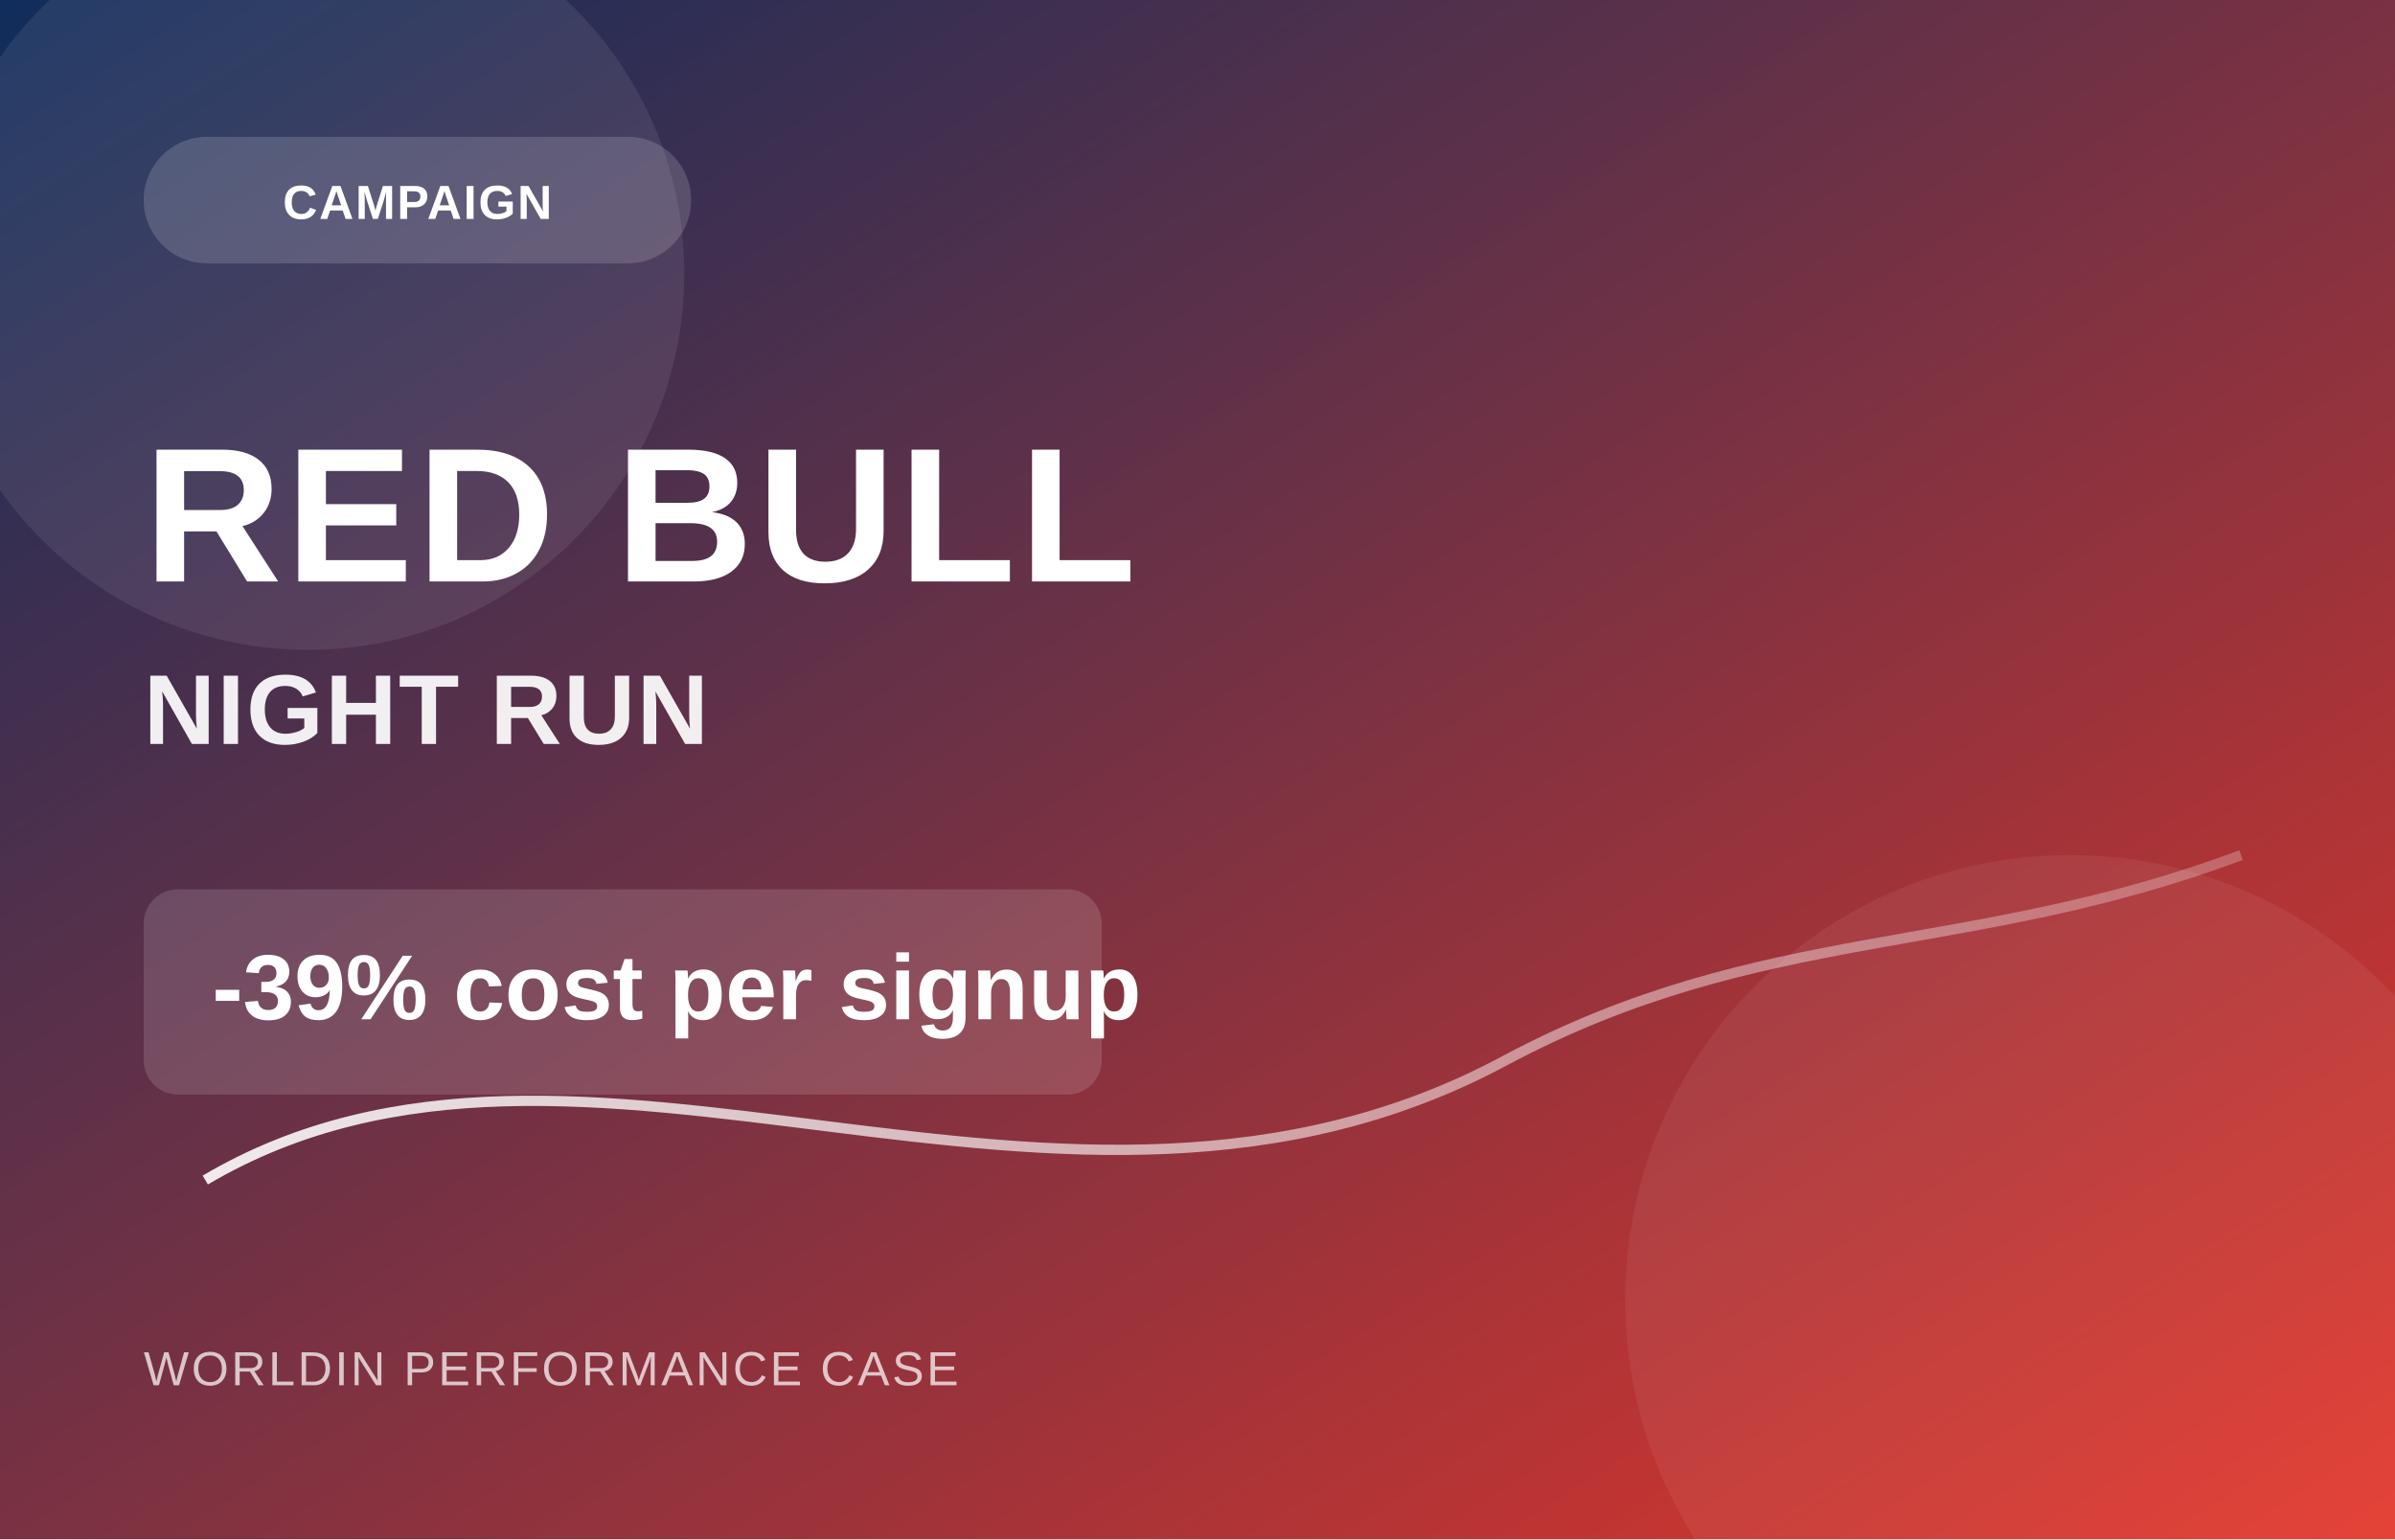
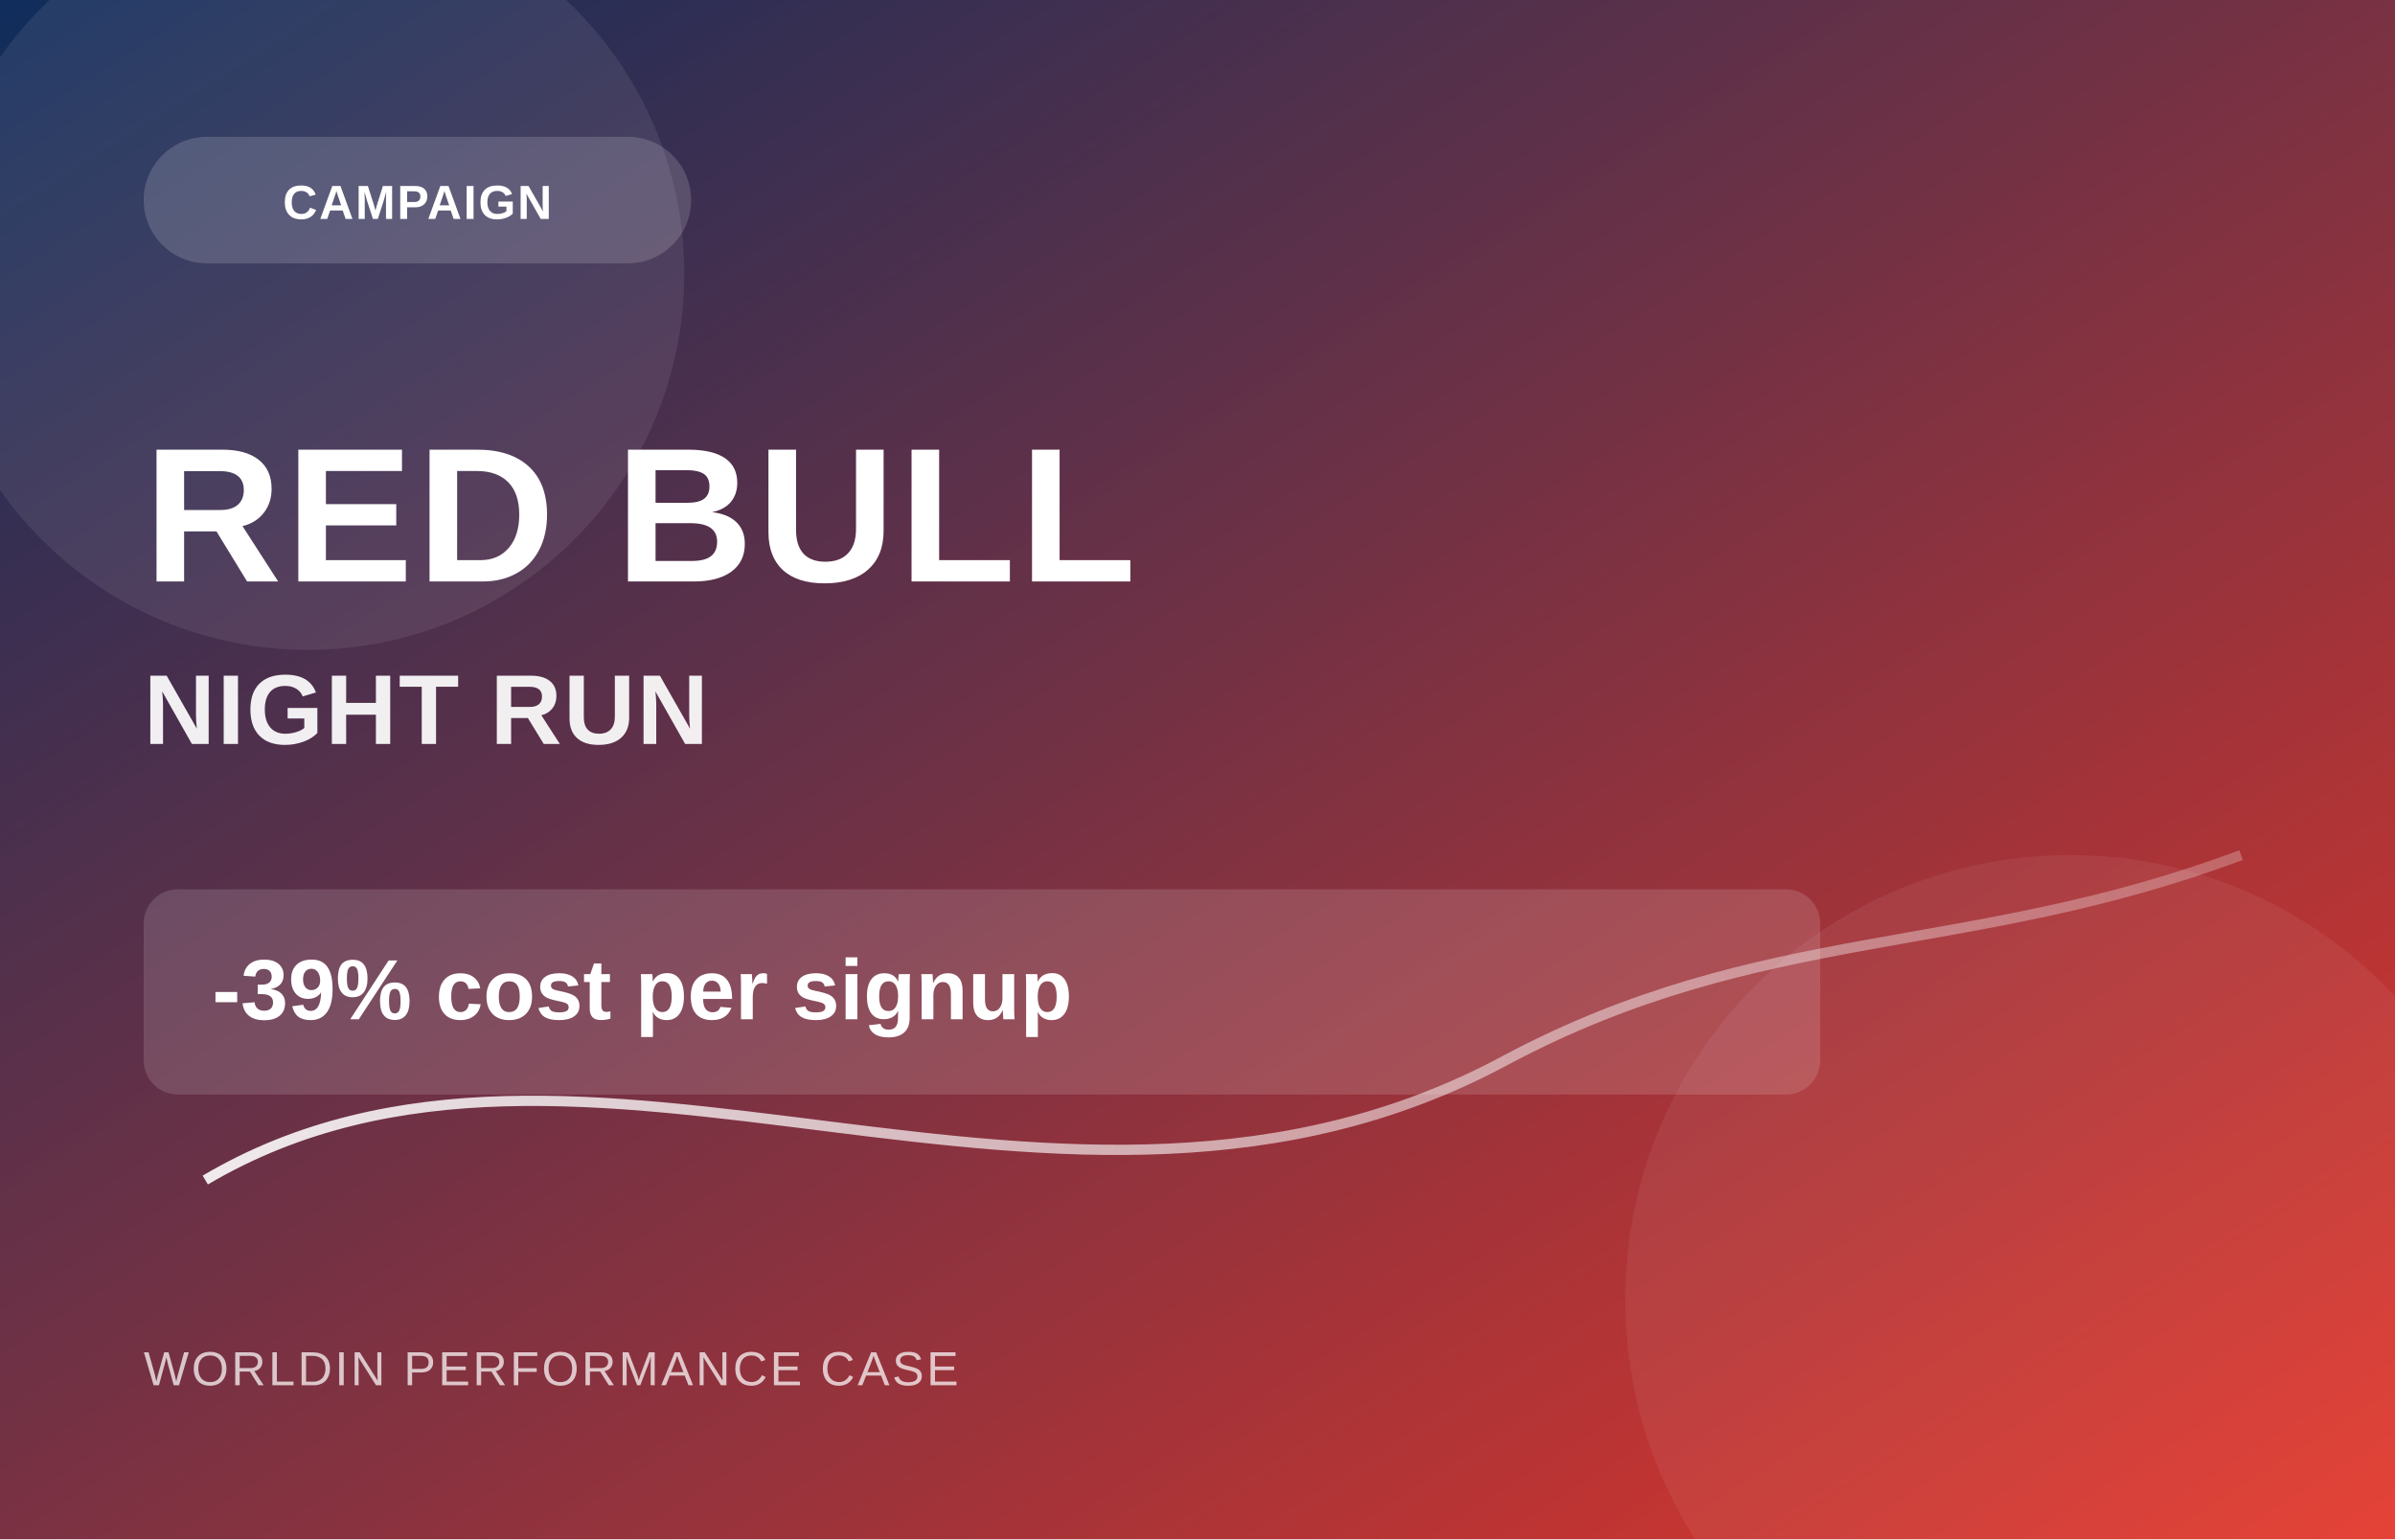
<svg xmlns="http://www.w3.org/2000/svg" width="1400" height="900" viewBox="0 0 1400 900" role="img" aria-label="RED BULL NIGHT RUN campaign visual">
  <defs>
    <linearGradient id="bg" x1="0" y1="0" x2="1" y2="1">
      <stop offset="0%" stop-color="#102D5B" />
      <stop offset="100%" stop-color="#E3362A" />
    </linearGradient>
    <linearGradient id="line" x1="0" y1="0" x2="1" y2="0">
      <stop offset="0%" stop-color="#ffffff" stop-opacity="0.9" />
      <stop offset="100%" stop-color="#ffffff" stop-opacity="0.25" />
    </linearGradient>
  </defs>
  <rect width="1400" height="900" fill="url(#bg)" />
  <circle cx="180" cy="160" r="220" fill="#ffffff" fill-opacity="0.08" />
  <circle cx="1210" cy="760" r="260" fill="#ffffff" fill-opacity="0.06" />
  <path d="M120 690 C 340 560, 620 760, 880 620 C 1030 540, 1150 560, 1310 500" stroke="url(#line)" stroke-width="6" fill="none" />
  <rect x="84" y="80" width="320" height="74" rx="37" fill="#ffffff" fill-opacity="0.16" />
  <text x="244" y="128" text-anchor="middle" fill="#ffffff" font-family="Arial, sans-serif" font-size="28" font-weight="700" letter-spacing="1">CAMPAIGN</text>
  <text x="84" y="340" fill="#ffffff" font-family="Arial, sans-serif" font-size="112" font-weight="800" letter-spacing="2">RED BULL</text>
  <text x="84" y="435" fill="#ffffff" fill-opacity="0.92" font-family="Arial, sans-serif" font-size="58" font-weight="600" letter-spacing="1">NIGHT RUN</text>
-   <rect x="84" y="520" width="560" height="120" rx="20" fill="#ffffff" fill-opacity="0.14" />
-   <text x="124" y="596" fill="#ffffff" font-family="Arial, sans-serif" font-size="54" font-weight="700">-39% cost per signup</text>
+   <rect x="84" y="520" width="980" height="120" rx="20" fill="#ffffff" fill-opacity="0.14" />
+   <text x="124" y="596" fill="#ffffff" font-family="Arial, sans-serif" font-size="50" font-weight="700">-39% cost per signup</text>
  <text x="84" y="810" fill="#ffffff" fill-opacity="0.72" font-family="Arial, sans-serif" font-size="28" letter-spacing="1.5">WORLDIN PERFORMANCE CASE</text>
</svg>
